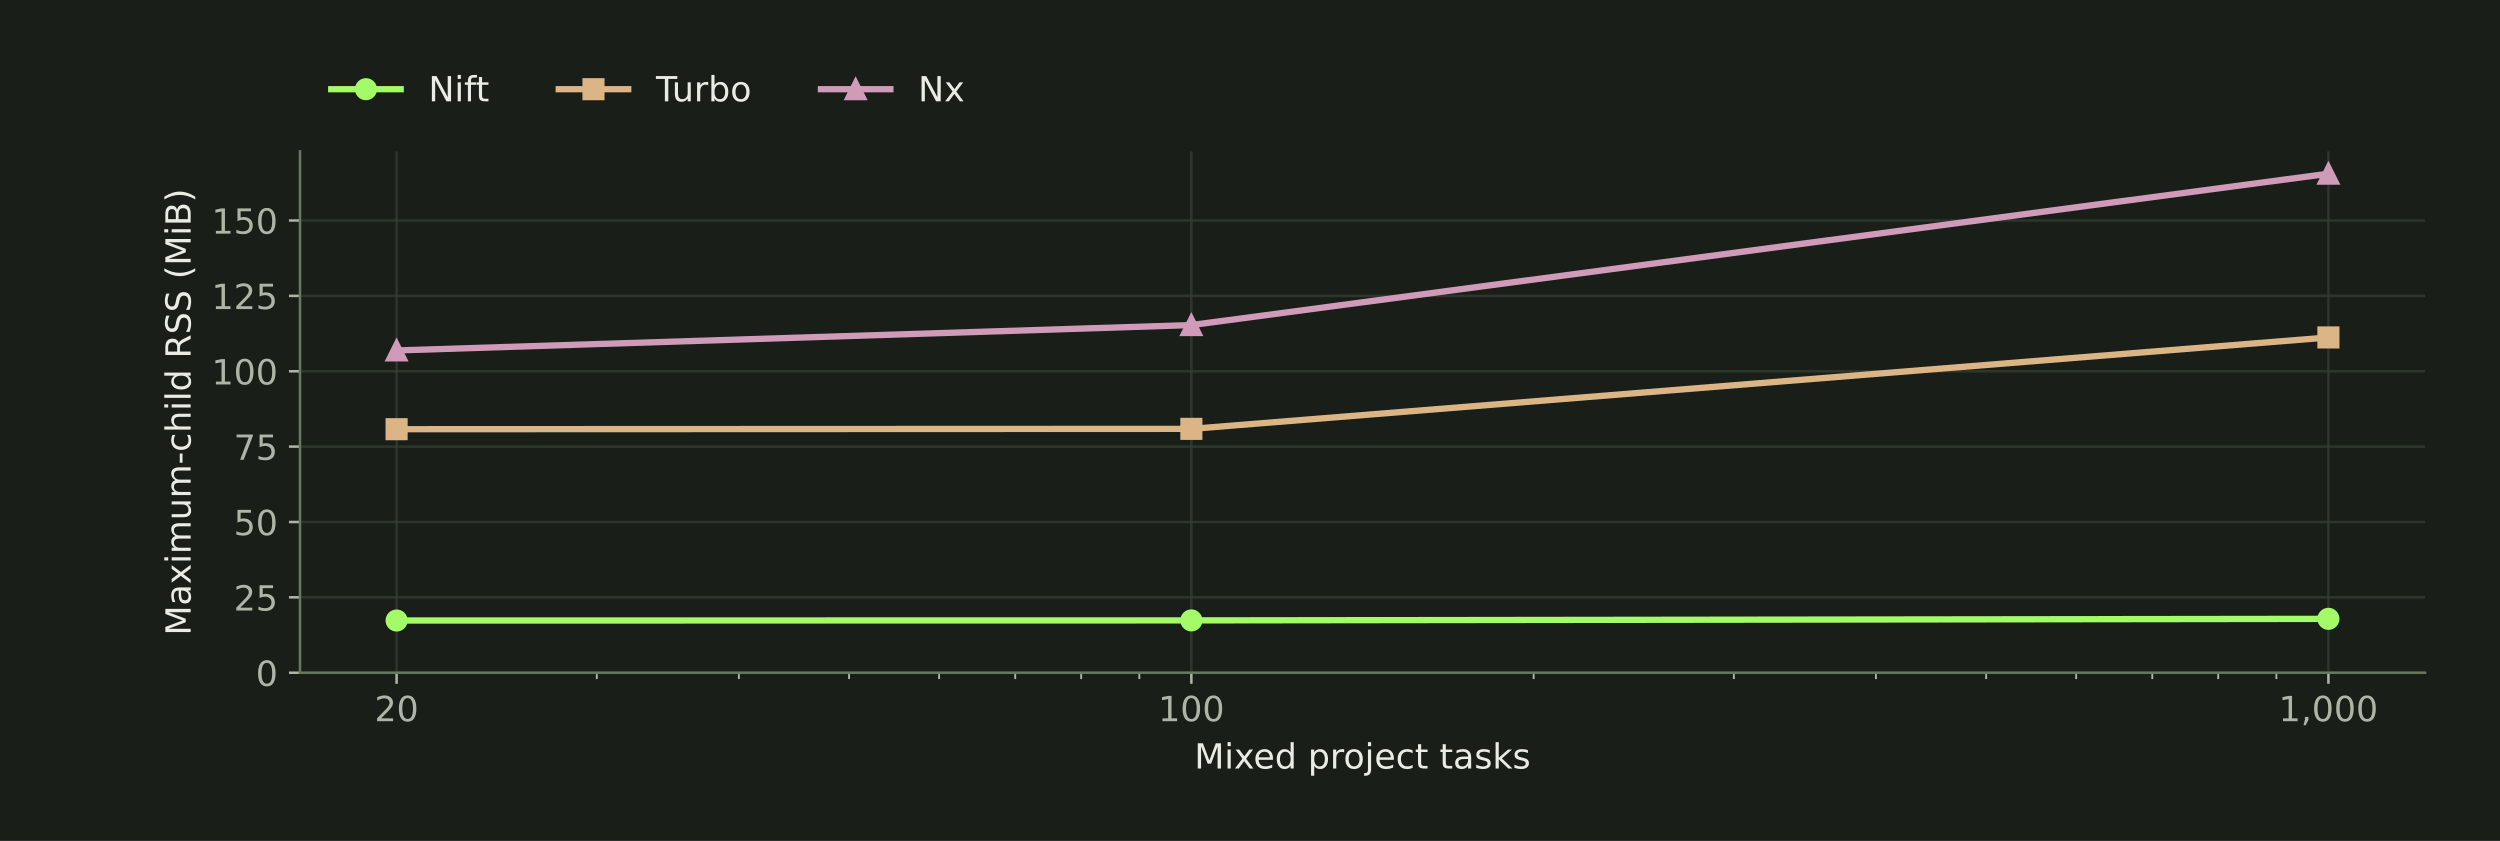
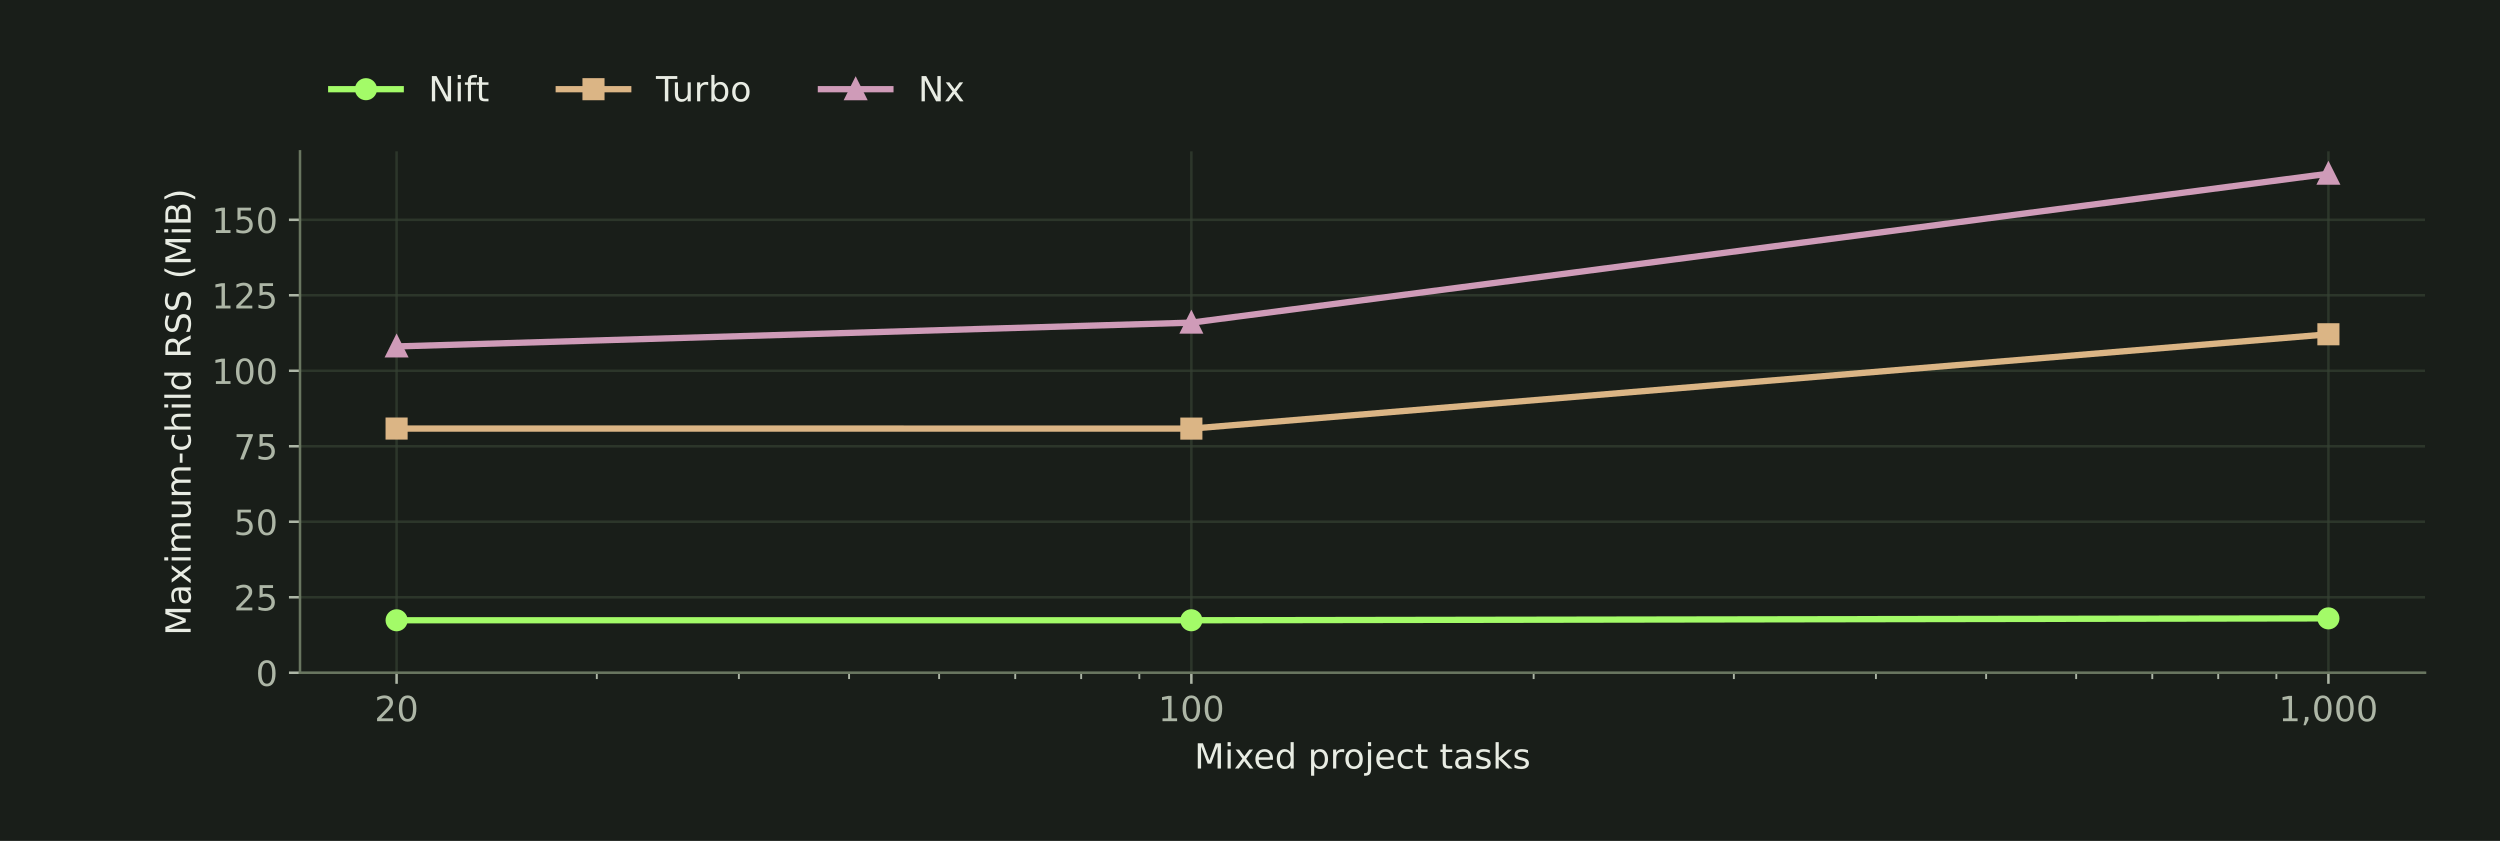
<svg xmlns="http://www.w3.org/2000/svg" xmlns:xlink="http://www.w3.org/1999/xlink" width="792pt" height="266.4pt" viewBox="0 0 792 266.4" version="1.1">
  <defs>
    <style type="text/css">*{stroke-linejoin: round; stroke-linecap: butt}</style>
  </defs>
  <g id="figure_1">
    <g id="patch_1">
      <path d="M 0 266.4 L 792 266.4 L 792 0 L 0 0 z " style="fill: #191e19" />
    </g>
    <g id="axes_1">
      <g id="patch_2">
        <path d="M 95.04 213.12 L 768.24 213.12 L 768.24 47.952 L 95.04 47.952 z " style="fill: #191e19" />
      </g>
      <g id="matplotlib.axis_1">
        <g id="xtick_1">
          <g id="line2d_1">
            <path d="M 125.64 213.12 L 125.64 47.952 " clip-path="url(#pe6b6be5bf1)" style="fill: none; stroke: #354132; stroke-opacity: 0.7; stroke-width: 0.8; stroke-linecap: square" />
          </g>
          <g id="line2d_2">
            <defs>
              <path id="mb59d0f743f" d="M 0 0 L 0 3.5 " style="stroke: #adb6a6; stroke-width: 0.8" />
            </defs>
            <g>
              <use xlink:href="#mb59d0f743f" x="125.64" y="213.12" style="fill: #adb6a6; stroke: #adb6a6; stroke-width: 0.8" />
            </g>
          </g>
          <g id="text_1">
            <text style="font-size: 11px; font-family: 'DejaVu Sans'; text-anchor: middle; fill: #adb6a6" x="125.64" y="228.477" transform="rotate(-0 125.64 228.4774)">20</text>
          </g>
        </g>
        <g id="xtick_2">
          <g id="line2d_3">
            <path d="M 377.422 213.12 L 377.422 47.952 " clip-path="url(#pe6b6be5bf1)" style="fill: none; stroke: #354132; stroke-opacity: 0.7; stroke-width: 0.8; stroke-linecap: square" />
          </g>
          <g id="line2d_4">
            <g>
              <use xlink:href="#mb59d0f743f" x="377.422" y="213.12" style="fill: #adb6a6; stroke: #adb6a6; stroke-width: 0.8" />
            </g>
          </g>
          <g id="text_2">
            <text style="font-size: 11px; font-family: 'DejaVu Sans'; text-anchor: middle; fill: #adb6a6" x="377.422" y="228.477" transform="rotate(-0 377.4218 228.4774)">100</text>
          </g>
        </g>
        <g id="xtick_3">
          <g id="line2d_5">
            <path d="M 737.64 213.12 L 737.64 47.952 " clip-path="url(#pe6b6be5bf1)" style="fill: none; stroke: #354132; stroke-opacity: 0.7; stroke-width: 0.8; stroke-linecap: square" />
          </g>
          <g id="line2d_6">
            <g>
              <use xlink:href="#mb59d0f743f" x="737.64" y="213.12" style="fill: #adb6a6; stroke: #adb6a6; stroke-width: 0.8" />
            </g>
          </g>
          <g id="text_3">
            <text style="font-size: 11px; font-family: 'DejaVu Sans'; text-anchor: middle; fill: #adb6a6" x="737.64" y="228.477" transform="rotate(-0 737.64 228.4774)">1,000</text>
          </g>
        </g>
        <g id="xtick_4">
          <g id="line2d_7">
            <defs>
              <path id="md41d5f1bb8" d="M 0 0 L 0 2 " style="stroke: #adb6a6; stroke-width: 0.6" />
            </defs>
            <g>
              <use xlink:href="#md41d5f1bb8" x="189.071" y="213.12" style="fill: #adb6a6; stroke: #adb6a6; stroke-width: 0.6" />
            </g>
          </g>
        </g>
        <g id="xtick_5">
          <g id="line2d_8">
            <g>
              <use xlink:href="#md41d5f1bb8" x="234.076" y="213.12" style="fill: #adb6a6; stroke: #adb6a6; stroke-width: 0.6" />
            </g>
          </g>
        </g>
        <g id="xtick_6">
          <g id="line2d_9">
            <g>
              <use xlink:href="#md41d5f1bb8" x="268.985" y="213.12" style="fill: #adb6a6; stroke: #adb6a6; stroke-width: 0.6" />
            </g>
          </g>
        </g>
        <g id="xtick_7">
          <g id="line2d_10">
            <g>
              <use xlink:href="#md41d5f1bb8" x="297.508" y="213.12" style="fill: #adb6a6; stroke: #adb6a6; stroke-width: 0.6" />
            </g>
          </g>
        </g>
        <g id="xtick_8">
          <g id="line2d_11">
            <g>
              <use xlink:href="#md41d5f1bb8" x="321.623" y="213.12" style="fill: #adb6a6; stroke: #adb6a6; stroke-width: 0.6" />
            </g>
          </g>
        </g>
        <g id="xtick_9">
          <g id="line2d_12">
            <g>
              <use xlink:href="#md41d5f1bb8" x="342.513" y="213.12" style="fill: #adb6a6; stroke: #adb6a6; stroke-width: 0.6" />
            </g>
          </g>
        </g>
        <g id="xtick_10">
          <g id="line2d_13">
            <g>
              <use xlink:href="#md41d5f1bb8" x="360.939" y="213.12" style="fill: #adb6a6; stroke: #adb6a6; stroke-width: 0.6" />
            </g>
          </g>
        </g>
        <g id="xtick_11">
          <g id="line2d_14">
            <g>
              <use xlink:href="#md41d5f1bb8" x="485.858" y="213.12" style="fill: #adb6a6; stroke: #adb6a6; stroke-width: 0.6" />
            </g>
          </g>
        </g>
        <g id="xtick_12">
          <g id="line2d_15">
            <g>
              <use xlink:href="#md41d5f1bb8" x="549.29" y="213.12" style="fill: #adb6a6; stroke: #adb6a6; stroke-width: 0.6" />
            </g>
          </g>
        </g>
        <g id="xtick_13">
          <g id="line2d_16">
            <g>
              <use xlink:href="#md41d5f1bb8" x="594.295" y="213.12" style="fill: #adb6a6; stroke: #adb6a6; stroke-width: 0.6" />
            </g>
          </g>
        </g>
        <g id="xtick_14">
          <g id="line2d_17">
            <g>
              <use xlink:href="#md41d5f1bb8" x="629.204" y="213.12" style="fill: #adb6a6; stroke: #adb6a6; stroke-width: 0.6" />
            </g>
          </g>
        </g>
        <g id="xtick_15">
          <g id="line2d_18">
            <g>
              <use xlink:href="#md41d5f1bb8" x="657.726" y="213.12" style="fill: #adb6a6; stroke: #adb6a6; stroke-width: 0.6" />
            </g>
          </g>
        </g>
        <g id="xtick_16">
          <g id="line2d_19">
            <g>
              <use xlink:href="#md41d5f1bb8" x="681.841" y="213.12" style="fill: #adb6a6; stroke: #adb6a6; stroke-width: 0.6" />
            </g>
          </g>
        </g>
        <g id="xtick_17">
          <g id="line2d_20">
            <g>
              <use xlink:href="#md41d5f1bb8" x="702.731" y="213.12" style="fill: #adb6a6; stroke: #adb6a6; stroke-width: 0.6" />
            </g>
          </g>
        </g>
        <g id="xtick_18">
          <g id="line2d_21">
            <g>
              <use xlink:href="#md41d5f1bb8" x="721.157" y="213.12" style="fill: #adb6a6; stroke: #adb6a6; stroke-width: 0.6" />
            </g>
          </g>
        </g>
        <g id="text_4">
          <text style="font-size: 11px; font-family: 'DejaVu Sans'; text-anchor: middle; fill: #e8ece3" x="431.64" y="243.478" transform="rotate(-0 431.64 243.4783)">Mixed project tasks</text>
        </g>
      </g>
      <g id="matplotlib.axis_2">
        <g id="ytick_1">
          <g id="line2d_22">
            <path d="M 95.04 213.12 L 768.24 213.12 " clip-path="url(#pe6b6be5bf1)" style="fill: none; stroke: #354132; stroke-opacity: 0.7; stroke-width: 0.8; stroke-linecap: square" />
          </g>
          <g id="line2d_23">
            <defs>
              <path id="ma8dde5b0b7" d="M 0 0 L -3.5 0 " style="stroke: #adb6a6; stroke-width: 0.8" />
            </defs>
            <g>
              <use xlink:href="#ma8dde5b0b7" x="95.04" y="213.12" style="fill: #adb6a6; stroke: #adb6a6; stroke-width: 0.8" />
            </g>
          </g>
          <g id="text_5">
            <text style="font-size: 11px; font-family: 'DejaVu Sans'; text-anchor: end; fill: #adb6a6" x="88.04" y="217.299" transform="rotate(-0 88.04 217.2987)">0</text>
          </g>
        </g>
        <g id="ytick_2">
          <g id="line2d_24">
-             <path d="M 95.04 189.243 L 768.24 189.243 " clip-path="url(#pe6b6be5bf1)" style="fill: none; stroke: #354132; stroke-opacity: 0.7; stroke-width: 0.8; stroke-linecap: square" />
+             <path d="M 95.04 189.205 L 768.24 189.205 " clip-path="url(#pe6b6be5bf1)" style="fill: none; stroke: #354132; stroke-opacity: 0.7; stroke-width: 0.8; stroke-linecap: square" />
          </g>
          <g id="line2d_25">
            <g>
-               <use xlink:href="#ma8dde5b0b7" x="95.04" y="189.243" style="fill: #adb6a6; stroke: #adb6a6; stroke-width: 0.8" />
+               <use xlink:href="#ma8dde5b0b7" x="95.04" y="189.205" style="fill: #adb6a6; stroke: #adb6a6; stroke-width: 0.8" />
            </g>
          </g>
          <g id="text_6">
-             <text style="font-size: 11px; font-family: 'DejaVu Sans'; text-anchor: end; fill: #adb6a6" x="88.04" y="193.421" transform="rotate(-0 88.04 193.4214)">25</text>
+             <text style="font-size: 11px; font-family: 'DejaVu Sans'; text-anchor: end; fill: #adb6a6" x="88.04" y="193.384" transform="rotate(-0 88.04 193.3838)">25</text>
          </g>
        </g>
        <g id="ytick_3">
          <g id="line2d_26">
-             <path d="M 95.04 165.365 L 768.24 165.365 " clip-path="url(#pe6b6be5bf1)" style="fill: none; stroke: #354132; stroke-opacity: 0.7; stroke-width: 0.8; stroke-linecap: square" />
+             <path d="M 95.04 165.29 L 768.24 165.29 " clip-path="url(#pe6b6be5bf1)" style="fill: none; stroke: #354132; stroke-opacity: 0.7; stroke-width: 0.8; stroke-linecap: square" />
          </g>
          <g id="line2d_27">
            <g>
-               <use xlink:href="#ma8dde5b0b7" x="95.04" y="165.365" style="fill: #adb6a6; stroke: #adb6a6; stroke-width: 0.8" />
+               <use xlink:href="#ma8dde5b0b7" x="95.04" y="165.29" style="fill: #adb6a6; stroke: #adb6a6; stroke-width: 0.8" />
            </g>
          </g>
          <g id="text_7">
-             <text style="font-size: 11px; font-family: 'DejaVu Sans'; text-anchor: end; fill: #adb6a6" x="88.04" y="169.544" transform="rotate(-0 88.04 169.544)">50</text>
+             <text style="font-size: 11px; font-family: 'DejaVu Sans'; text-anchor: end; fill: #adb6a6" x="88.04" y="169.469" transform="rotate(-0 88.04 169.4689)">50</text>
          </g>
        </g>
        <g id="ytick_4">
          <g id="line2d_28">
-             <path d="M 95.04 141.488 L 768.24 141.488 " clip-path="url(#pe6b6be5bf1)" style="fill: none; stroke: #354132; stroke-opacity: 0.7; stroke-width: 0.8; stroke-linecap: square" />
+             <path d="M 95.04 141.375 L 768.24 141.375 " clip-path="url(#pe6b6be5bf1)" style="fill: none; stroke: #354132; stroke-opacity: 0.7; stroke-width: 0.8; stroke-linecap: square" />
          </g>
          <g id="line2d_29">
            <g>
-               <use xlink:href="#ma8dde5b0b7" x="95.04" y="141.488" style="fill: #adb6a6; stroke: #adb6a6; stroke-width: 0.8" />
+               <use xlink:href="#ma8dde5b0b7" x="95.04" y="141.375" style="fill: #adb6a6; stroke: #adb6a6; stroke-width: 0.8" />
            </g>
          </g>
          <g id="text_8">
-             <text style="font-size: 11px; font-family: 'DejaVu Sans'; text-anchor: end; fill: #adb6a6" x="88.04" y="145.667" transform="rotate(-0 88.04 145.6667)">75</text>
+             <text style="font-size: 11px; font-family: 'DejaVu Sans'; text-anchor: end; fill: #adb6a6" x="88.04" y="145.554" transform="rotate(-0 88.04 145.554)">75</text>
          </g>
        </g>
        <g id="ytick_5">
          <g id="line2d_30">
-             <path d="M 95.04 117.611 L 768.24 117.611 " clip-path="url(#pe6b6be5bf1)" style="fill: none; stroke: #354132; stroke-opacity: 0.7; stroke-width: 0.8; stroke-linecap: square" />
+             <path d="M 95.04 117.46 L 768.24 117.46 " clip-path="url(#pe6b6be5bf1)" style="fill: none; stroke: #354132; stroke-opacity: 0.7; stroke-width: 0.8; stroke-linecap: square" />
          </g>
          <g id="line2d_31">
            <g>
-               <use xlink:href="#ma8dde5b0b7" x="95.04" y="117.611" style="fill: #adb6a6; stroke: #adb6a6; stroke-width: 0.8" />
+               <use xlink:href="#ma8dde5b0b7" x="95.04" y="117.46" style="fill: #adb6a6; stroke: #adb6a6; stroke-width: 0.8" />
            </g>
          </g>
          <g id="text_9">
-             <text style="font-size: 11px; font-family: 'DejaVu Sans'; text-anchor: end; fill: #adb6a6" x="88.04" y="121.789" transform="rotate(-0 88.04 121.7893)">100</text>
+             <text style="font-size: 11px; font-family: 'DejaVu Sans'; text-anchor: end; fill: #adb6a6" x="88.04" y="121.639" transform="rotate(-0 88.04 121.6391)">100</text>
          </g>
        </g>
        <g id="ytick_6">
          <g id="line2d_32">
-             <path d="M 95.04 93.733 L 768.24 93.733 " clip-path="url(#pe6b6be5bf1)" style="fill: none; stroke: #354132; stroke-opacity: 0.7; stroke-width: 0.8; stroke-linecap: square" />
+             <path d="M 95.04 93.545 L 768.24 93.545 " clip-path="url(#pe6b6be5bf1)" style="fill: none; stroke: #354132; stroke-opacity: 0.7; stroke-width: 0.8; stroke-linecap: square" />
          </g>
          <g id="line2d_33">
            <g>
-               <use xlink:href="#ma8dde5b0b7" x="95.04" y="93.733" style="fill: #adb6a6; stroke: #adb6a6; stroke-width: 0.8" />
+               <use xlink:href="#ma8dde5b0b7" x="95.04" y="93.545" style="fill: #adb6a6; stroke: #adb6a6; stroke-width: 0.8" />
            </g>
          </g>
          <g id="text_10">
-             <text style="font-size: 11px; font-family: 'DejaVu Sans'; text-anchor: end; fill: #adb6a6" x="88.04" y="97.912" transform="rotate(-0 88.04 97.91198)">125</text>
+             <text style="font-size: 11px; font-family: 'DejaVu Sans'; text-anchor: end; fill: #adb6a6" x="88.04" y="97.724" transform="rotate(-0 88.04 97.72419)">125</text>
          </g>
        </g>
        <g id="ytick_7">
          <g id="line2d_34">
-             <path d="M 95.04 69.856 L 768.24 69.856 " clip-path="url(#pe6b6be5bf1)" style="fill: none; stroke: #354132; stroke-opacity: 0.7; stroke-width: 0.8; stroke-linecap: square" />
+             <path d="M 95.04 69.631 L 768.24 69.631 " clip-path="url(#pe6b6be5bf1)" style="fill: none; stroke: #354132; stroke-opacity: 0.7; stroke-width: 0.8; stroke-linecap: square" />
          </g>
          <g id="line2d_35">
            <g>
-               <use xlink:href="#ma8dde5b0b7" x="95.04" y="69.856" style="fill: #adb6a6; stroke: #adb6a6; stroke-width: 0.8" />
+               <use xlink:href="#ma8dde5b0b7" x="95.04" y="69.631" style="fill: #adb6a6; stroke: #adb6a6; stroke-width: 0.8" />
            </g>
          </g>
          <g id="text_11">
-             <text style="font-size: 11px; font-family: 'DejaVu Sans'; text-anchor: end; fill: #adb6a6" x="88.04" y="74.035" transform="rotate(-0 88.04 74.03463)">150</text>
+             <text style="font-size: 11px; font-family: 'DejaVu Sans'; text-anchor: end; fill: #adb6a6" x="88.04" y="73.809" transform="rotate(-0 88.04 73.80929)">150</text>
          </g>
        </g>
        <g id="text_12">
          <text style="font-size: 11px; font-family: 'DejaVu Sans'; text-anchor: middle; fill: #e8ece3" x="60.401" y="130.536" transform="rotate(-90 60.40117 130.536)">Maximum-child RSS (MiB)</text>
        </g>
      </g>
      <g id="line2d_36">
-         <path d="M 125.64 196.581 L 377.422 196.544 L 737.64 196.048 " clip-path="url(#pe6b6be5bf1)" style="fill: none; stroke: #a3fb68; stroke-width: 2; stroke-linecap: square" />
+         <path d="M 125.64 196.499 L 377.422 196.499 L 737.64 195.901 " clip-path="url(#pe6b6be5bf1)" style="fill: none; stroke: #a3fb68; stroke-width: 2; stroke-linecap: square" />
        <defs>
          <path id="m476e483576" d="M 0 3 C 0.796 3 1.559 2.684 2.121 2.121 C 2.684 1.559 3 0.796 3 0 C 3 -0.796 2.684 -1.559 2.121 -2.121 C 1.559 -2.684 0.796 -3 0 -3 C -0.796 -3 -1.559 -2.684 -2.121 -2.121 C -2.684 -1.559 -3 -0.796 -3 0 C -3 0.796 -2.684 1.559 -2.121 2.121 C -1.559 2.684 -0.796 3 0 3 z " style="stroke: #a3fb68" />
        </defs>
        <g clip-path="url(#pe6b6be5bf1)">
-           <use xlink:href="#m476e483576" x="125.64" y="196.581" style="fill: #a3fb68; stroke: #a3fb68" />
-           <use xlink:href="#m476e483576" x="377.422" y="196.544" style="fill: #a3fb68; stroke: #a3fb68" />
-           <use xlink:href="#m476e483576" x="737.64" y="196.048" style="fill: #a3fb68; stroke: #a3fb68" />
+           <use xlink:href="#m476e483576" x="125.64" y="196.499" style="fill: #a3fb68; stroke: #a3fb68" />
+           <use xlink:href="#m476e483576" x="377.422" y="196.499" style="fill: #a3fb68; stroke: #a3fb68" />
+           <use xlink:href="#m476e483576" x="737.64" y="195.901" style="fill: #a3fb68; stroke: #a3fb68" />
        </g>
      </g>
      <g id="line2d_37">
-         <path d="M 125.64 135.972 L 377.422 135.864 L 737.64 106.898 " clip-path="url(#pe6b6be5bf1)" style="fill: none; stroke: #dbb585; stroke-width: 2; stroke-linecap: square" />
+         <path d="M 125.64 135.766 L 377.422 135.783 L 737.64 105.895 " clip-path="url(#pe6b6be5bf1)" style="fill: none; stroke: #dbb585; stroke-width: 2; stroke-linecap: square" />
        <defs>
          <path id="mcf83442291" d="M -3 3 L 3 3 L 3 -3 L -3 -3 z " style="stroke: #dbb585; stroke-linejoin: miter" />
        </defs>
        <g clip-path="url(#pe6b6be5bf1)">
-           <use xlink:href="#mcf83442291" x="125.64" y="135.972" style="fill: #dbb585; stroke: #dbb585; stroke-linejoin: miter" />
-           <use xlink:href="#mcf83442291" x="377.422" y="135.864" style="fill: #dbb585; stroke: #dbb585; stroke-linejoin: miter" />
-           <use xlink:href="#mcf83442291" x="737.64" y="106.898" style="fill: #dbb585; stroke: #dbb585; stroke-linejoin: miter" />
+           <use xlink:href="#mcf83442291" x="125.64" y="135.766" style="fill: #dbb585; stroke: #dbb585; stroke-linejoin: miter" />
+           <use xlink:href="#mcf83442291" x="377.422" y="135.783" style="fill: #dbb585; stroke: #dbb585; stroke-linejoin: miter" />
+           <use xlink:href="#mcf83442291" x="737.64" y="105.895" style="fill: #dbb585; stroke: #dbb585; stroke-linejoin: miter" />
        </g>
      </g>
      <g id="line2d_38">
-         <path d="M 125.64 111.022 L 377.422 102.98 L 737.64 55.03 " clip-path="url(#pe6b6be5bf1)" style="fill: none; stroke: #cf9bb8; stroke-width: 2; stroke-linecap: square" />
+         <path d="M 125.64 109.748 L 377.422 102.209 L 737.64 55.026 " clip-path="url(#pe6b6be5bf1)" style="fill: none; stroke: #cf9bb8; stroke-width: 2; stroke-linecap: square" />
        <defs>
          <path id="mc515a019c6" d="M 0 -3 L -3 3 L 3 3 z " style="stroke: #cf9bb8; stroke-linejoin: miter" />
        </defs>
        <g clip-path="url(#pe6b6be5bf1)">
-           <use xlink:href="#mc515a019c6" x="125.64" y="111.022" style="fill: #cf9bb8; stroke: #cf9bb8; stroke-linejoin: miter" />
-           <use xlink:href="#mc515a019c6" x="377.422" y="102.98" style="fill: #cf9bb8; stroke: #cf9bb8; stroke-linejoin: miter" />
-           <use xlink:href="#mc515a019c6" x="737.64" y="55.03" style="fill: #cf9bb8; stroke: #cf9bb8; stroke-linejoin: miter" />
+           <use xlink:href="#mc515a019c6" x="125.64" y="109.748" style="fill: #cf9bb8; stroke: #cf9bb8; stroke-linejoin: miter" />
+           <use xlink:href="#mc515a019c6" x="377.422" y="102.209" style="fill: #cf9bb8; stroke: #cf9bb8; stroke-linejoin: miter" />
+           <use xlink:href="#mc515a019c6" x="737.64" y="55.026" style="fill: #cf9bb8; stroke: #cf9bb8; stroke-linejoin: miter" />
        </g>
      </g>
      <g id="patch_3">
        <path d="M 95.04 213.12 L 95.04 47.952 " style="fill: none; stroke: #697660; stroke-width: 0.8; stroke-linejoin: miter; stroke-linecap: square" />
      </g>
      <g id="patch_4">
        <path d="M 95.04 213.12 L 768.24 213.12 " style="fill: none; stroke: #697660; stroke-width: 0.8; stroke-linejoin: miter; stroke-linecap: square" />
      </g>
      <g id="legend_1">
        <g id="line2d_39">
          <path d="M 104.94 28.256 L 115.94 28.256 L 126.94 28.256 " style="fill: none; stroke: #a3fb68; stroke-width: 2; stroke-linecap: square" />
          <g>
            <use xlink:href="#m476e483576" x="115.94" y="28.256" style="fill: #a3fb68; stroke: #a3fb68" />
          </g>
        </g>
        <g id="text_13">
          <text style="font-size: 11px; font-family: 'DejaVu Sans'; text-anchor: start; fill: #e8ece3" x="135.74" y="32.106" transform="rotate(-0 135.74 32.10606)">Nift</text>
        </g>
        <g id="line2d_40">
          <path d="M 177.018 28.256 L 188.018 28.256 L 199.018 28.256 " style="fill: none; stroke: #dbb585; stroke-width: 2; stroke-linecap: square" />
          <g>
            <use xlink:href="#mcf83442291" x="188.018" y="28.256" style="fill: #dbb585; stroke: #dbb585; stroke-linejoin: miter" />
          </g>
        </g>
        <g id="text_14">
          <text style="font-size: 11px; font-family: 'DejaVu Sans'; text-anchor: start; fill: #e8ece3" x="207.817" y="32.106" transform="rotate(-0 207.8175 32.10606)">Turbo</text>
        </g>
        <g id="line2d_41">
          <path d="M 260.073 28.256 L 271.073 28.256 L 282.073 28.256 " style="fill: none; stroke: #cf9bb8; stroke-width: 2; stroke-linecap: square" />
          <g>
            <use xlink:href="#mc515a019c6" x="271.073" y="28.256" style="fill: #cf9bb8; stroke: #cf9bb8; stroke-linejoin: miter" />
          </g>
        </g>
        <g id="text_15">
          <text style="font-size: 11px; font-family: 'DejaVu Sans'; text-anchor: start; fill: #e8ece3" x="290.873" y="32.106" transform="rotate(-0 290.8727 32.10606)">Nx</text>
        </g>
      </g>
    </g>
  </g>
  <defs>
    <clipPath id="pe6b6be5bf1">
      <rect x="95.04" y="47.952" width="673.2" height="165.168" />
    </clipPath>
  </defs>
</svg>
